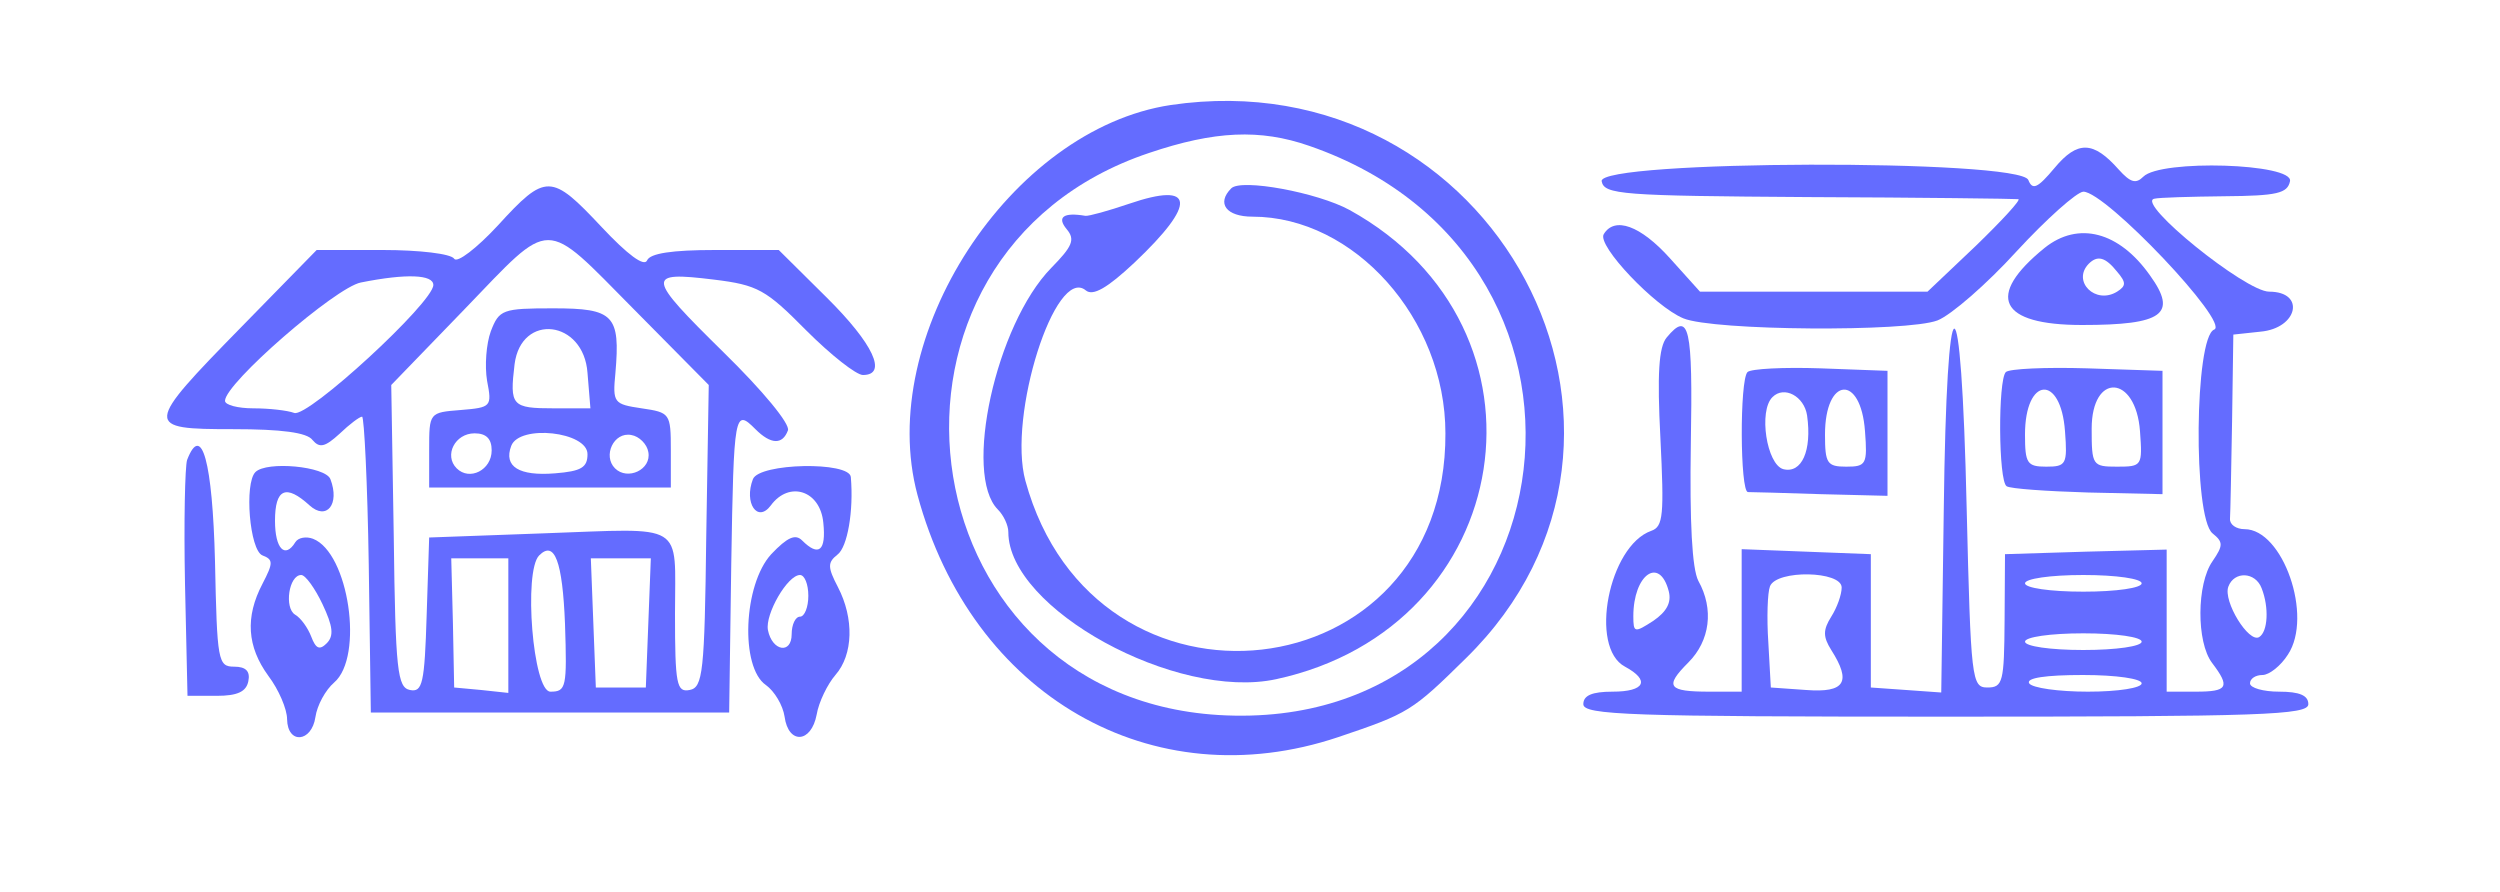
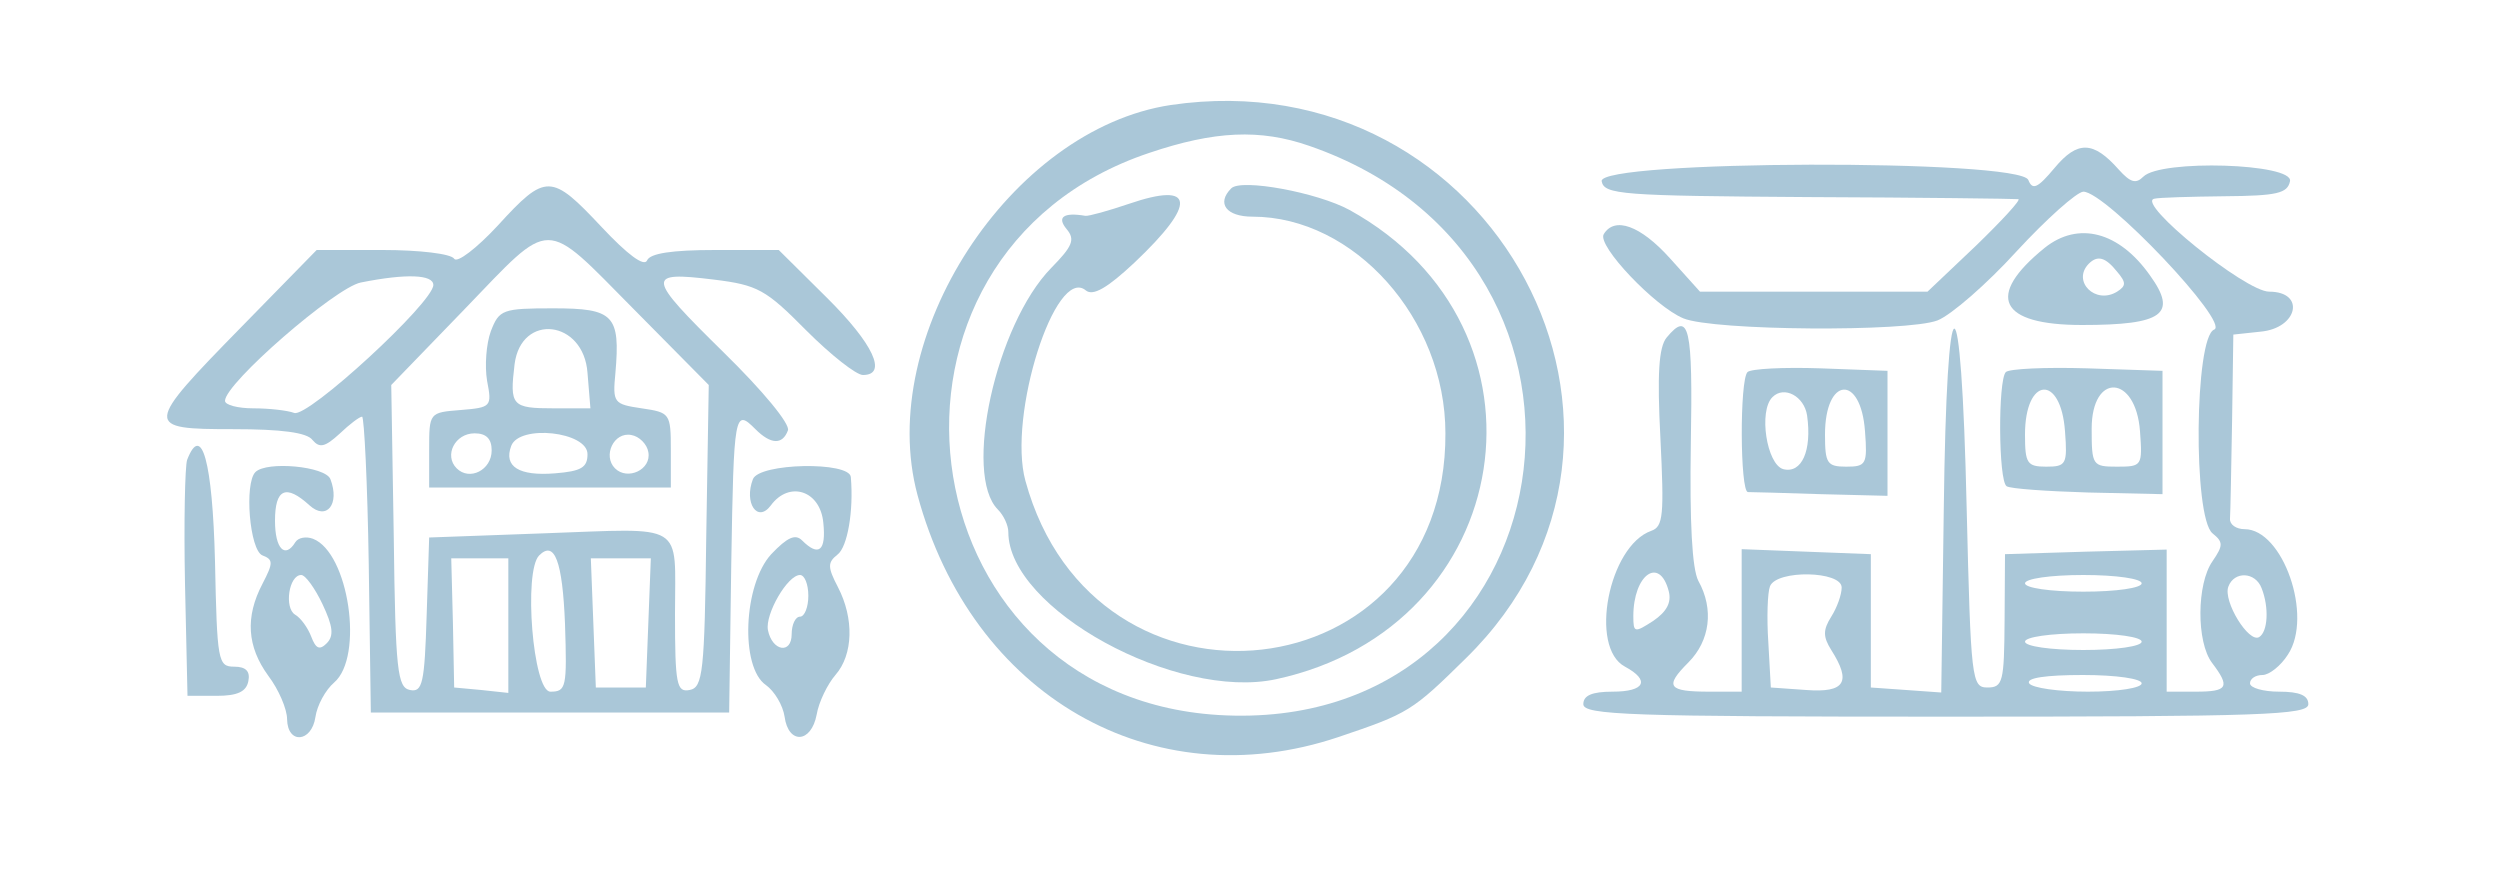
<svg xmlns="http://www.w3.org/2000/svg" version="1.0" width="300pt" height="107pt" viewBox="0 0 300 107" preserveAspectRatio="xMidYMid meet">
-   <g transform="translate(0,107) scale(0.05,-0.05)" fill="#646cff" stroke="none">
+   <g transform="translate(0,107) scale(0.05,-0.05)" fill="#aac7d8" stroke="none">
    <path d="M2810 1888 c-385 -58 -710 -557 -608 -936 130 -482 563 -731 1010 -581 169 57 177 62 306 189 549 538 67 1442 -708 1328z m332 -98 c808 -279 626 -1417 -218 -1366 -761 47 -892 1106 -166 1349 157 53 266 58 384 17z" />
    <path d="M2955 1688 c-36 -36 -12 -68 51 -68 244 0 463 -245 463 -520 3 -625 -842 -721 -1008 -114 -43 156 72 518 145 457 17 -14 51 5 117 67 150 142 145 195 -13 141 -50 -17 -97 -30 -105 -29 -53 9 -69 -3 -45 -32 21 -25 14 -41 -37 -93 -133 -136 -212 -496 -128 -580 14 -14 25 -38 25 -54 0 -184 403 -405 643 -353 578 125 690 842 176 1126 -77 42 -260 76 -284 52z" />
    <path d="M4931 1737 c-41 -49 -53 -54 -63 -29 -20 51 -1034 48 -1024 -3 6 -32 47 -35 496 -38 270 -1 496 -4 504 -5 7 -1 -39 -51 -102 -112 l-116 -110 -273 0 -273 0 -72 80 c-71 79 -133 101 -159 58 -17 -27 123 -174 191 -202 72 -30 537 -33 610 -5 33 13 119 88 190 166 72 78 144 142 160 143 54 0 353 -316 314 -331 -47 -18 -51 -450 -4 -489 26 -21 26 -29 0 -67 -38 -54 -39 -194 -1 -244 44 -58 38 -69 -39 -69 l-70 0 0 171 0 170 -194 -5 -194 -6 -1 -160 c-1 -146 -4 -160 -41 -160 -38 0 -40 17 -50 430 -13 578 -48 574 -55 -6 l-6 -436 -84 6 -85 6 0 160 0 160 -155 6 -155 6 0 -171 0 -171 -77 0 c-100 0 -109 12 -51 70 52 52 62 128 24 196 -15 29 -21 140 -18 329 5 281 -4 320 -58 255 -19 -23 -23 -88 -15 -242 9 -184 7 -212 -22 -222 -102 -36 -150 -280 -63 -326 61 -33 48 -60 -30 -60 -49 0 -70 -9 -70 -30 0 -26 110 -30 870 -30 760 0 870 4 870 30 0 21 -21 30 -70 30 -38 0 -70 9 -70 20 0 11 13 20 30 20 16 0 44 22 61 49 61 92 -12 301 -104 301 -20 0 -36 11 -35 25 1 14 3 119 5 234 l3 208 65 7 c90 8 109 96 21 96 -57 0 -320 213 -276 223 11 3 87 5 169 6 126 1 151 7 157 36 9 43 -310 53 -352 11 -18 -18 -31 -14 -59 17 -61 69 -99 70 -154 4z m-926 -1016 c7 -27 -5 -49 -37 -71 -45 -29 -48 -29 -48 11 0 100 63 145 85 60z m415 9 c0 -17 -11 -48 -25 -70 -20 -32 -20 -48 0 -80 49 -77 33 -103 -60 -96 l-85 6 -6 108 c-4 59 -2 120 4 135 16 40 172 37 172 -3z m720 10 c0 -11 -60 -20 -140 -20 -80 0 -140 9 -140 20 0 11 60 20 140 20 80 0 140 -9 140 -20z m288 -12 c18 -46 15 -104 -6 -117 -25 -15 -87 86 -74 121 14 38 65 36 80 -4z m-288 -128 c0 -11 -60 -20 -140 -20 -80 0 -140 9 -140 20 0 11 60 20 140 20 80 0 140 -9 140 -20z m0 -100 c0 -11 -56 -20 -129 -20 -71 0 -134 9 -141 20 -8 13 40 20 129 20 81 0 141 -9 141 -20z" />
    <path d="M1195 1599 c-51 -55 -98 -91 -105 -80 -7 12 -84 21 -171 21 l-159 0 -180 -184 c-235 -240 -235 -246 -20 -246 115 0 177 -8 190 -26 17 -20 30 -17 65 15 24 23 48 41 54 41 5 0 13 -160 16 -355 l5 -355 430 0 430 0 5 355 c6 367 8 375 58 325 37 -37 65 -38 78 -3 6 15 -60 95 -155 188 -185 182 -187 194 -23 174 106 -13 125 -24 222 -122 59 -59 120 -107 136 -107 60 0 25 75 -87 186 l-115 114 -153 0 c-103 0 -156 -8 -163 -25 -7 -16 -47 14 -109 80 -121 129 -134 130 -249 4z m326 -201 l180 -182 -6 -363 c-4 -327 -8 -363 -40 -369 -31 -6 -35 13 -35 183 0 223 29 205 -315 193 l-275 -10 -6 -186 c-5 -164 -10 -186 -40 -180 -30 6 -35 45 -39 369 l-6 363 176 182 c213 221 187 221 406 0z m-481 58 c0 -42 -302 -320 -334 -307 -16 6 -60 11 -98 11 -37 0 -68 8 -68 18 0 42 265 272 326 284 110 22 174 19 174 -6z m316 -813 c5 -153 3 -163 -35 -163 -42 0 -65 289 -27 327 37 37 56 -14 62 -164z m-136 -4 l0 -162 -65 7 -65 6 -3 155 -4 155 69 0 68 0 0 -161z m336 6 l-6 -155 -60 0 -60 0 -6 155 -6 155 72 0 72 0 -6 -155z" />
    <path d="M1178 1345 c-11 -30 -15 -83 -9 -119 12 -62 10 -64 -63 -70 -76 -6 -76 -6 -76 -96 l0 -90 290 0 290 0 0 90 c0 88 -2 90 -70 100 -67 10 -70 13 -63 85 12 139 -4 155 -149 155 -122 0 -130 -3 -150 -55z m232 -100 l7 -85 -87 0 c-102 0 -107 6 -95 106 16 124 166 106 175 -21z m-230 -186 c0 -47 -53 -74 -84 -43 -31 31 -4 84 43 84 28 0 41 -13 41 -41z m230 -9 c0 -32 -15 -41 -78 -46 -86 -7 -124 16 -105 66 20 52 183 34 183 -20z m146 5 c8 -42 -50 -69 -80 -39 -30 30 -3 88 39 80 19 -3 38 -22 41 -41z" />
    <path d="M4907 1545 c-143 -116 -109 -185 90 -185 194 0 230 26 163 119 -74 105 -172 131 -253 66z m174 -57 c22 -26 22 -34 0 -48 -52 -32 -109 25 -68 67 21 21 40 16 68 -19z" />
    <path d="M4194 1247 c-19 -19 -18 -287 1 -288 8 0 87 -2 175 -5 l160 -4 0 150 0 150 -161 6 c-88 3 -167 -1 -175 -9z m143 -104 c12 -85 -13 -140 -57 -129 -40 11 -60 140 -26 173 28 28 76 2 83 -44z m139 -38 c6 -79 3 -85 -45 -85 -46 0 -51 8 -51 77 0 139 86 146 96 8z" />
    <path d="M4814 1247 c-19 -19 -18 -262 2 -274 9 -6 96 -12 195 -15 l179 -4 0 148 0 148 -181 6 c-100 3 -187 -1 -195 -9z m142 -142 c6 -79 3 -85 -45 -85 -46 0 -51 8 -51 77 0 139 86 146 96 8z m180 0 c6 -83 5 -85 -55 -85 -59 0 -61 3 -61 91 0 136 106 130 116 -6z" />
    <path d="M449 1036 c-5 -16 -8 -149 -5 -297 l6 -269 70 0 c50 0 71 10 76 35 5 24 -6 35 -34 35 -39 0 -41 13 -46 253 -6 239 -32 334 -67 243z" />
    <path d="M613 1007 c-27 -27 -14 -188 17 -200 26 -10 26 -18 0 -68 -42 -80 -37 -151 14 -221 25 -33 45 -80 45 -104 1 -61 59 -56 68 5 4 28 24 65 45 83 72 62 35 312 -51 345 -16 6 -35 3 -42 -8 -25 -41 -49 -16 -49 51 0 77 26 89 83 37 41 -37 73 3 50 63 -12 31 -153 44 -180 17z m161 -317 c25 -53 28 -76 10 -94 -17 -17 -26 -13 -37 16 -8 21 -25 45 -39 53 -26 16 -15 95 15 95 10 0 33 -32 51 -70z" />
    <path d="M1807 990 c-22 -57 11 -106 43 -63 44 60 119 36 126 -42 7 -67 -11 -82 -51 -42 -16 16 -35 8 -74 -33 -67 -73 -75 -271 -13 -314 21 -15 41 -49 45 -76 9 -67 64 -64 77 5 5 30 26 73 45 95 43 49 45 136 6 211 -25 48 -25 59 -1 78 24 18 39 105 32 186 -3 38 -220 34 -235 -5z m133 -280 c0 -27 -9 -50 -20 -50 -11 0 -20 -19 -20 -42 0 -49 -47 -41 -57 10 -7 38 47 132 77 132 11 0 20 -22 20 -50z" />
  </g>
</svg>
